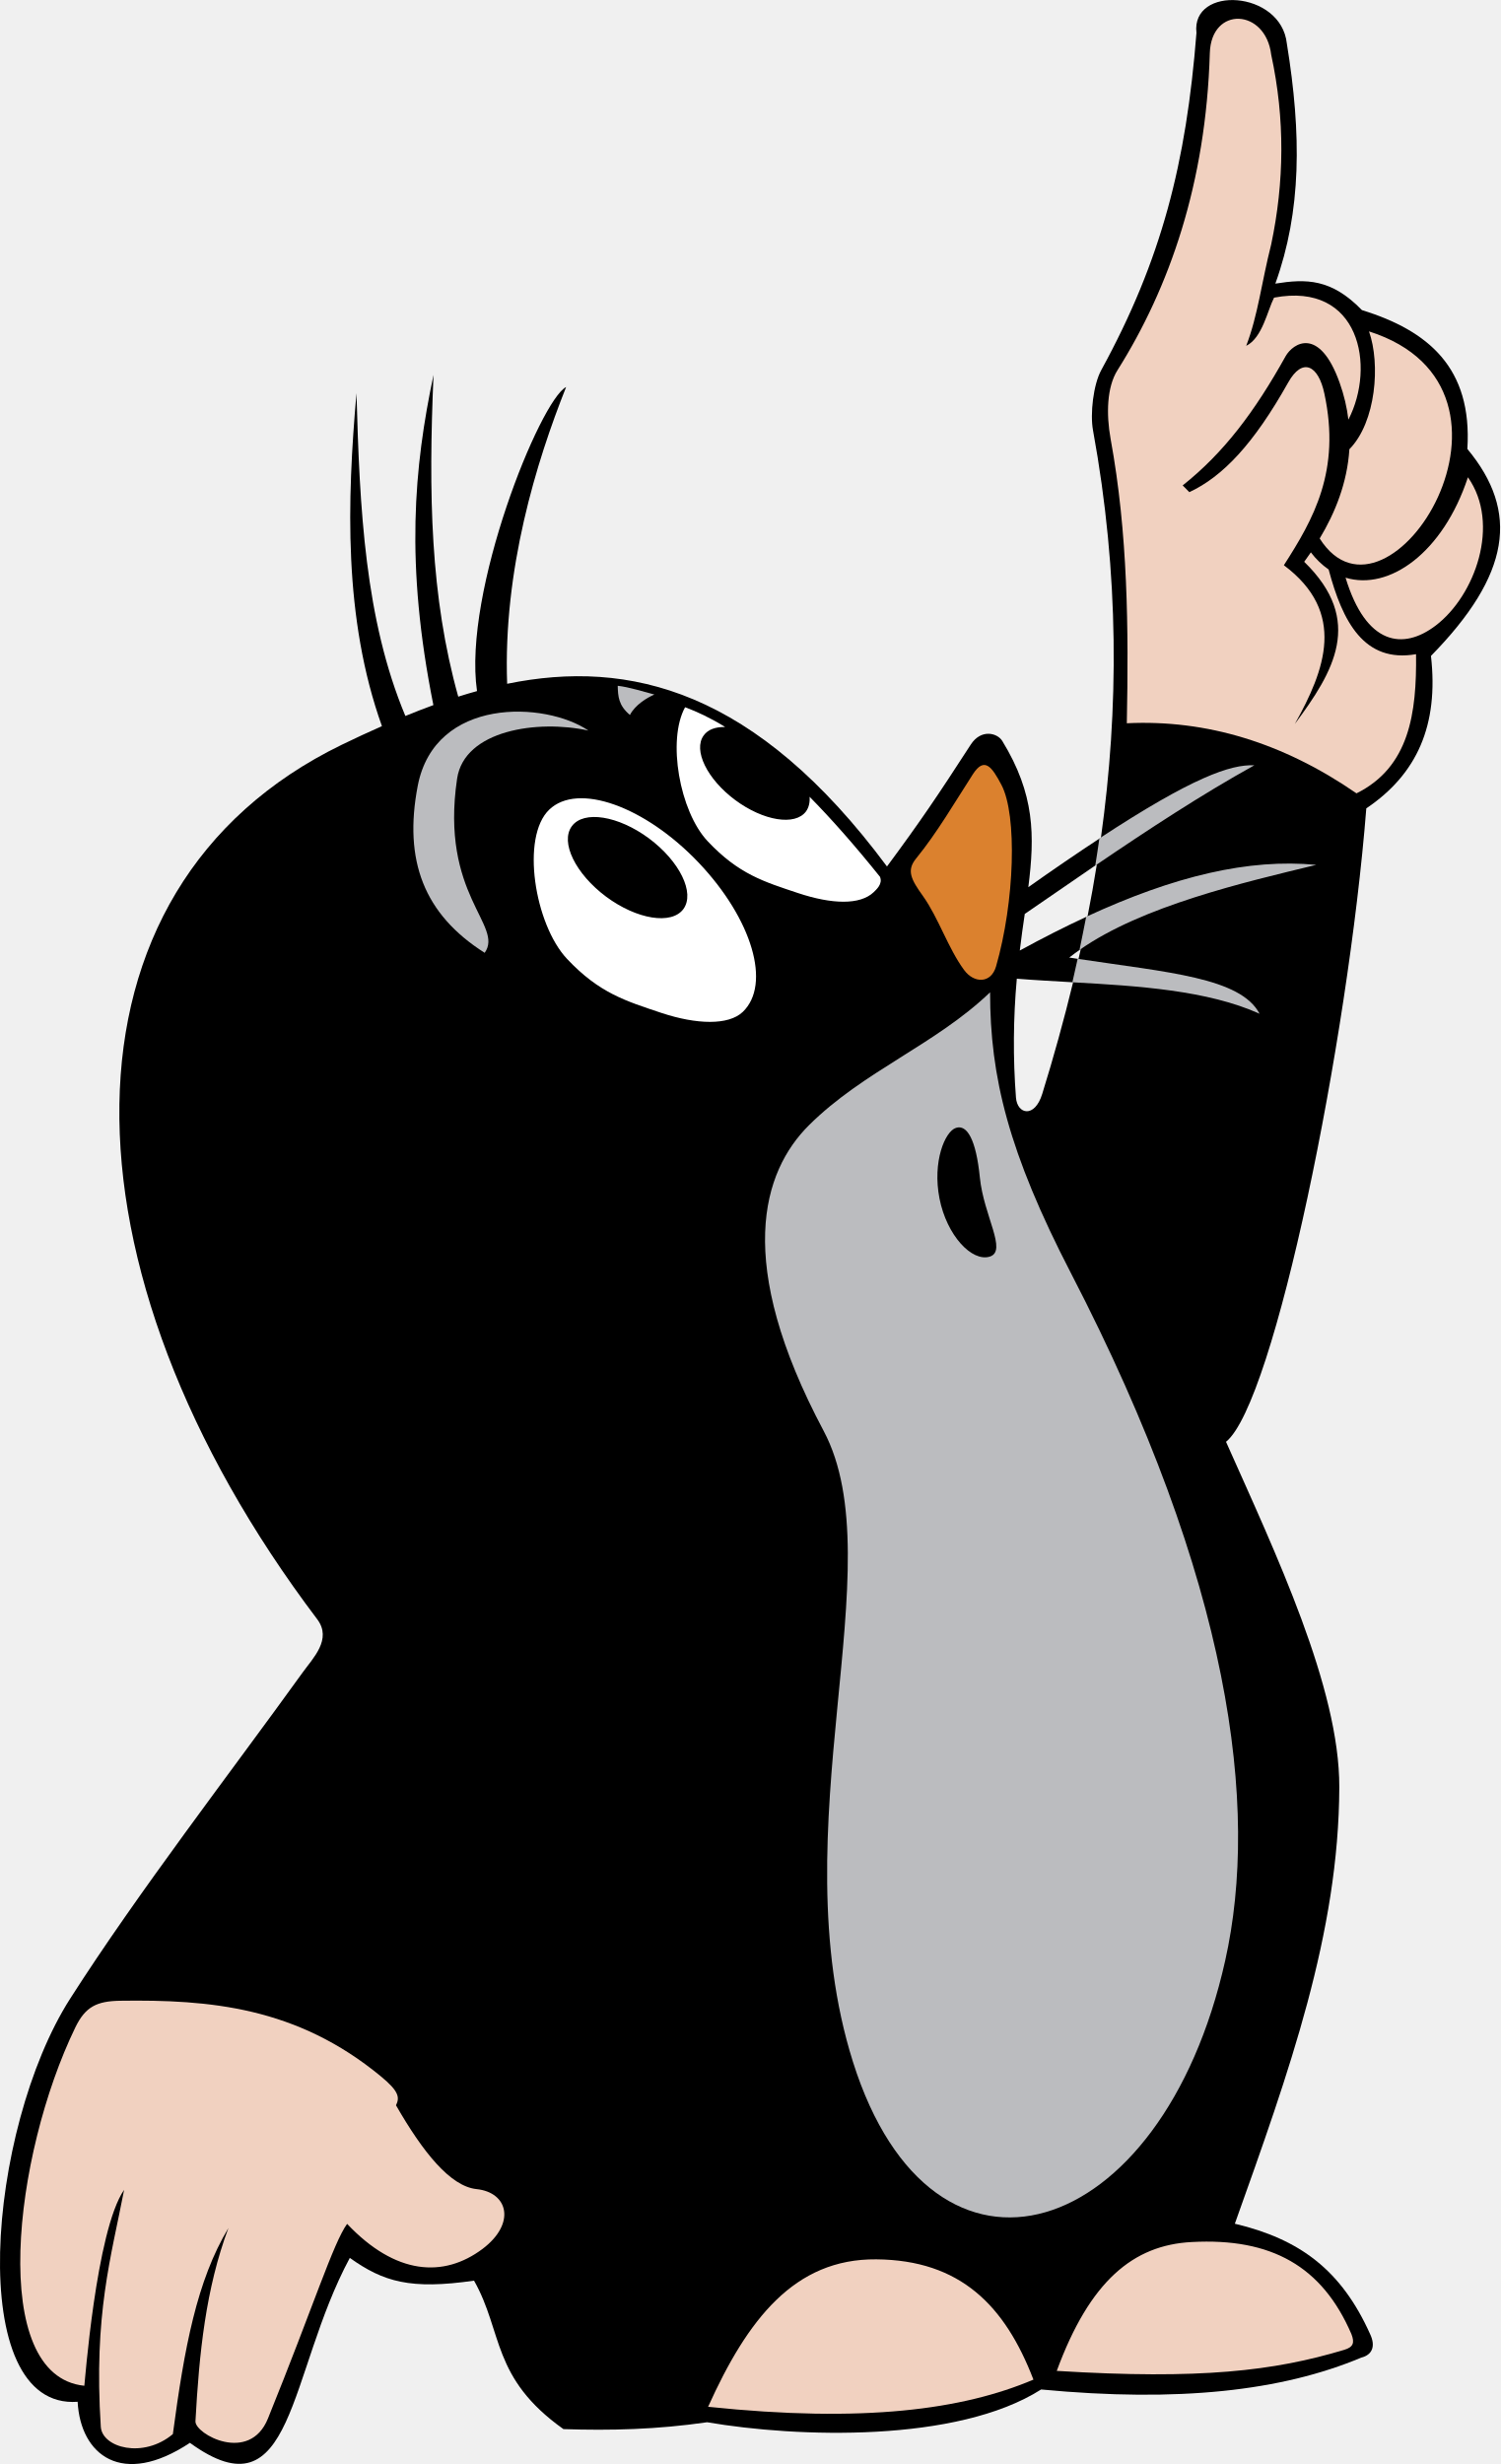
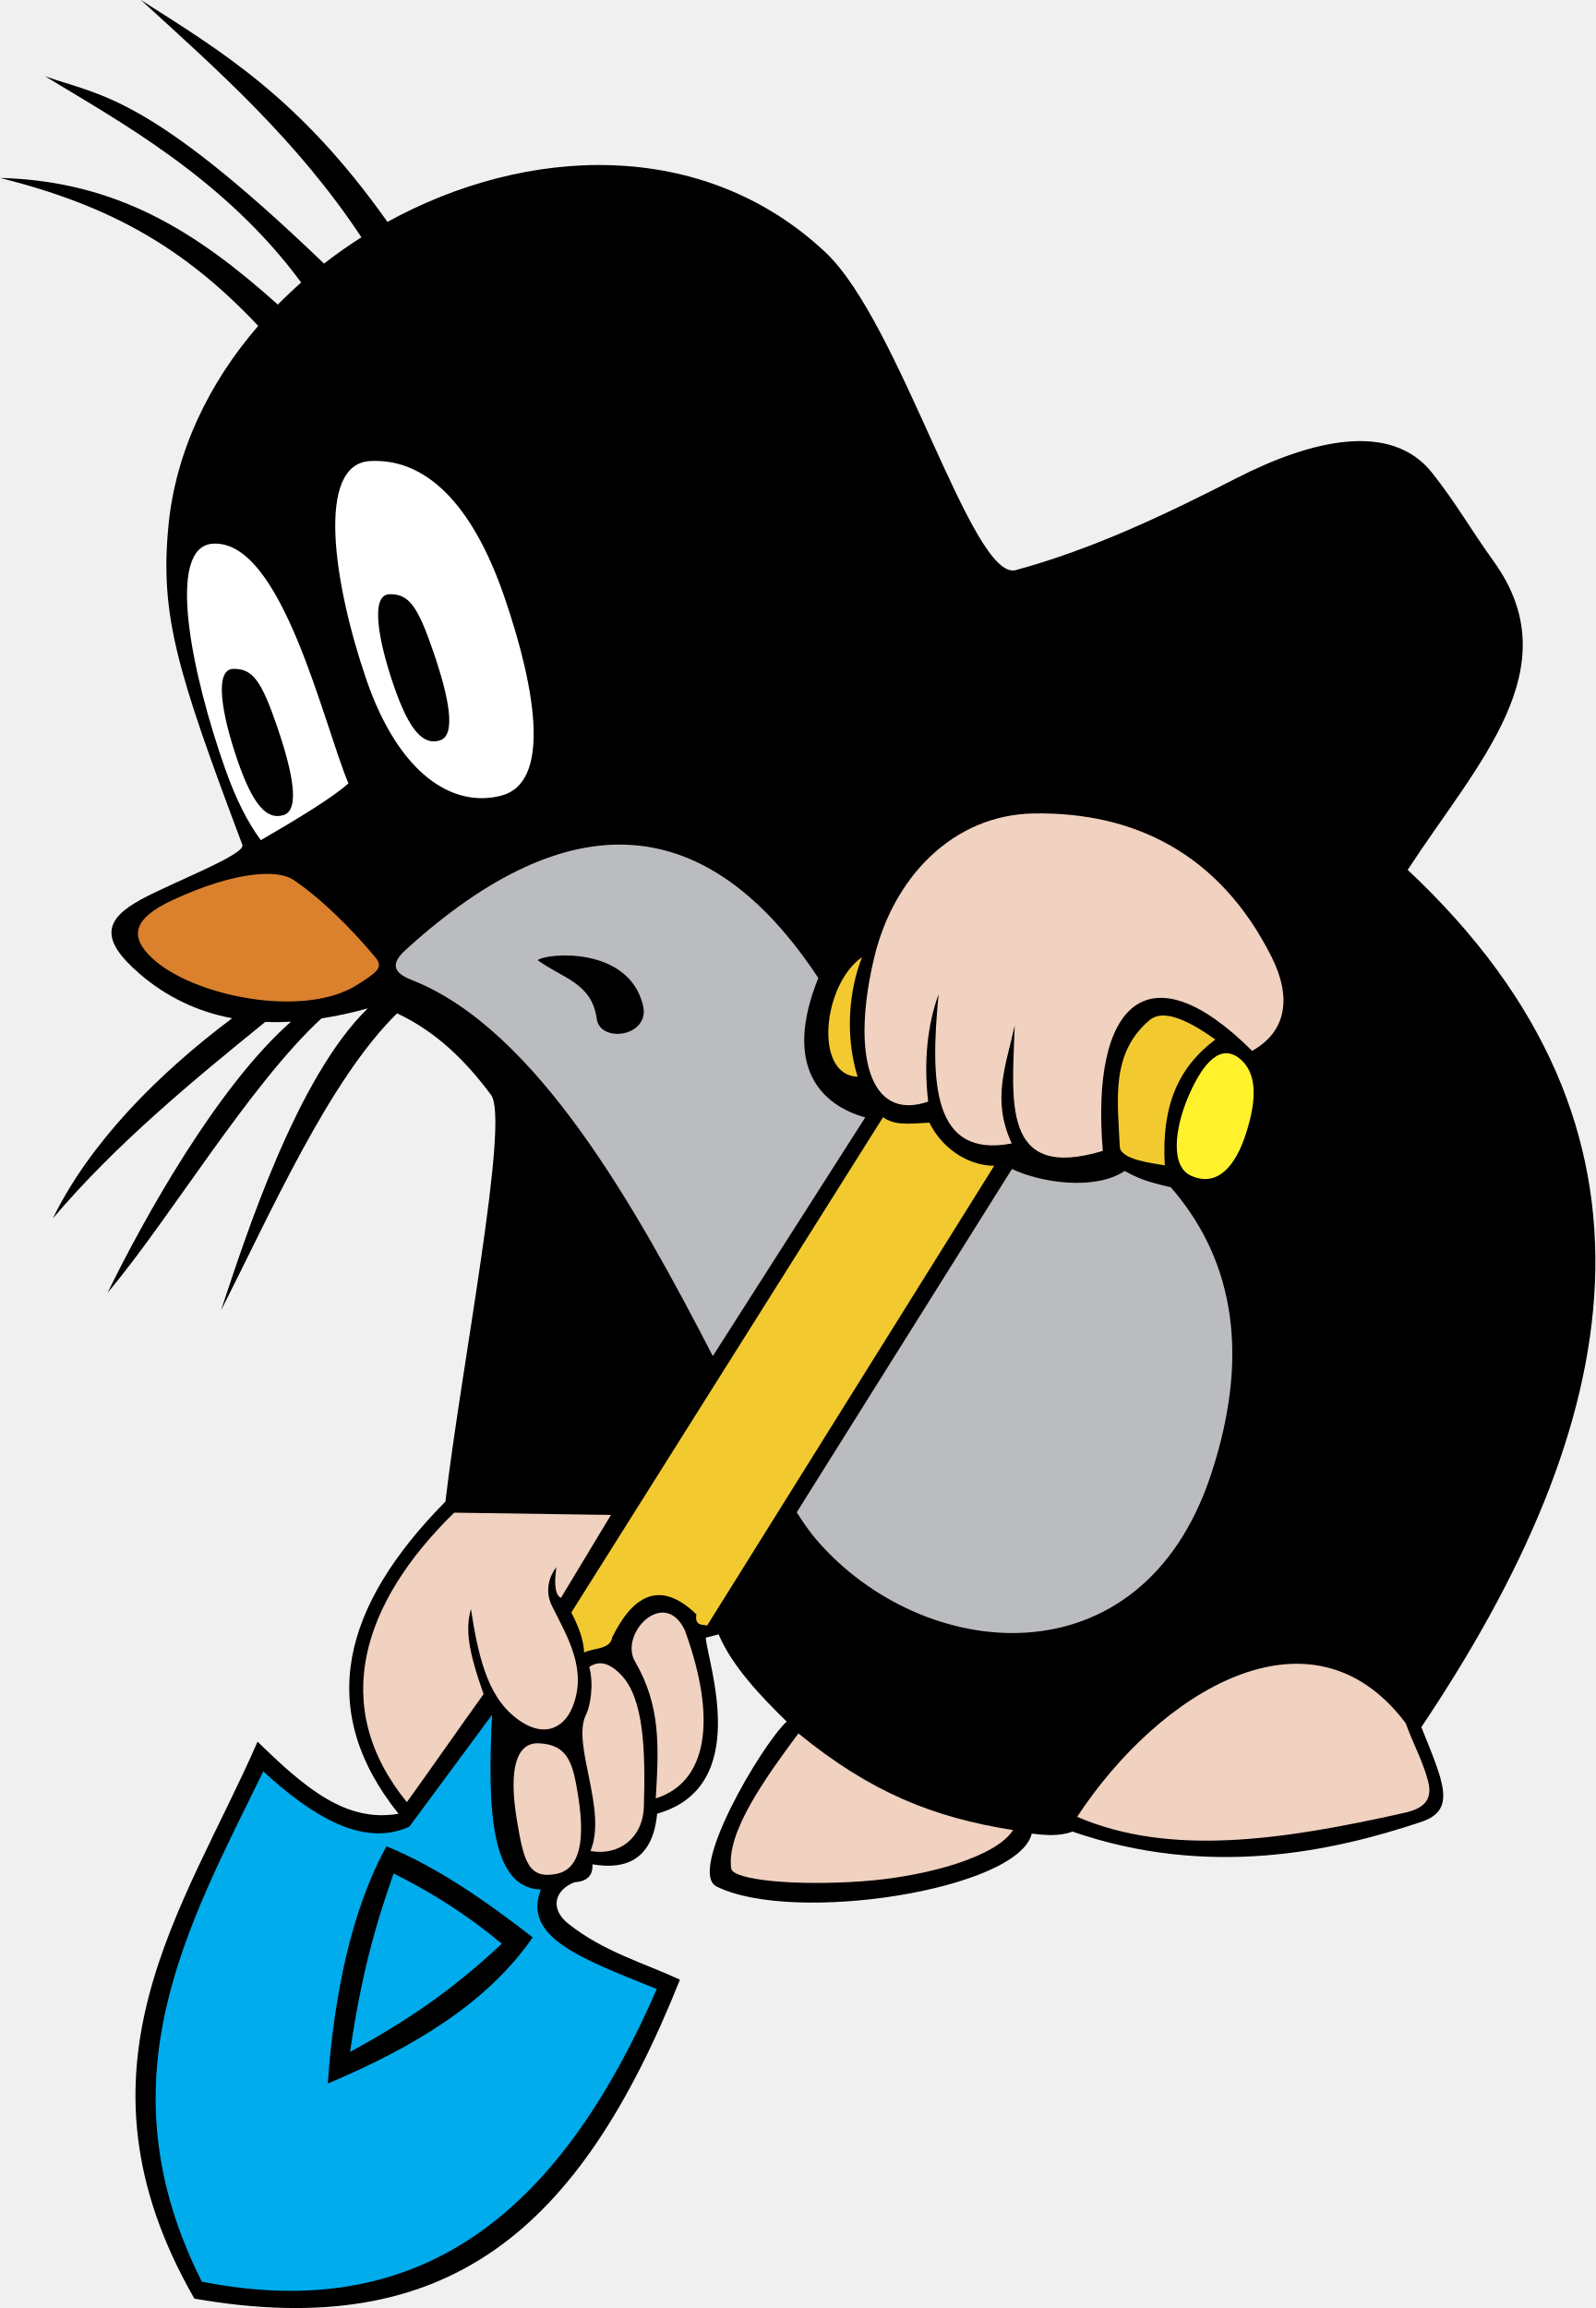
- <svg xmlns="http://www.w3.org/2000/svg" viewBox="348.27 0 104.89 172.28">
-   <g class="layer" display="inline">
-     <g clip-rule="evenodd" fill-rule="evenodd" id="svg_1" transform="translate(576.773 -0.996005) matrix(0.993784 0 0 1 -573.483 0.996005)">
-       <path d="m409.55,60.59c-9.23,-12.36 -18.12,-14.53 -26.73,-12.78c-0.29,-7.96 2.05,-15.51 4.15,-20.75c-1.82,0.92 -7.28,14.32 -6.27,21.26c-0.44,0.12 -0.88,0.25 -1.32,0.39c-1.97,-7 -2.1,-14.18 -1.74,-22.5c-1.37,6.46 -2.01,13.17 -0.01,23.09a54.4,54.4 0 0 0 -1.97,0.76c-2.84,-6.74 -3.22,-14.46 -3.44,-22.57c-0.66,7.51 -0.93,15.72 1.79,23.28c-0.95,0.42 -1.89,0.85 -2.82,1.3c-20.77,10.03 -20.39,36.62 -1.73,61.15c1.06,1.4 -0.31,2.72 -1.03,3.72c-5.08,7.01 -11.57,15.36 -16.36,22.81c-5.84,9.09 -7.47,28.76 0.53,28.18c0.2,3.72 3.12,6.02 7.9,2.87c7.35,5.3 6.87,-4.83 11.25,-12.93c2.38,1.68 4.26,2.23 8.74,1.59c2.05,3.6 1.21,6.79 6.29,10.38c3.29,0.11 6.58,0.03 10.11,-0.48c6.34,1.08 17.58,1.45 23.5,-2.29c9.67,0.91 16.91,0.11 22.53,-2.23c0.76,-0.19 1.03,-0.79 0.61,-1.66c-2.01,-4.44 -4.92,-6.62 -9.51,-7.7c3.83,-10.66 7.32,-20.31 7.35,-30.53c0.02,-6.94 -4.47,-16.33 -7.97,-24.14c3.41,-2.74 8.58,-28.02 9.87,-44.29c3.58,-2.4 5.1,-5.82 4.55,-10.66c5.6,-5.68 6.24,-10.07 2.56,-14.47c0.36,-5.68 -2.75,-8.27 -7.42,-9.71c-2.16,-2.21 -3.93,-2.19 -6.09,-1.85c1.84,-5.07 1.85,-10.42 0.81,-16.78c-0.4,-3.74 -6.75,-4.09 -6.36,-0.75c-0.72,9.09 -2.45,15.87 -6.7,23.58c-0.56,1.02 -0.79,3.06 -0.58,4.2c1.86,10.11 1.82,19.52 0.56,28.48a179.92,179.92 0 0 0 -5.11,3.47c0.46,-3.61 0.46,-6.5 -1.83,-10.22c-0.35,-0.57 -1.5,-0.86 -2.22,0.25c-2.35,3.61 -3.51,5.32 -5.9,8.53l0.01,0zm9.13,7.84c1.26,0.1 2.59,0.17 3.96,0.25a129.31,129.31 0 0 1 -2.17,7.8c-0.53,1.72 -1.76,1.44 -1.85,0.26a49.7,49.7 0 0 1 0.06,-8.31zm4.34,-1.38l-0.65,-0.1c0.26,-0.2 0.53,-0.4 0.81,-0.59l-0.16,0.69zm0.64,-2.99a79.63,79.63 0 0 0 -4.77,2.4c0.11,-0.91 0.23,-1.76 0.35,-2.56c1.68,-1.15 3.38,-2.31 5.07,-3.46a100,100 0 0 1 -0.65,3.62z" id="svg_13" />
-       <path d="m426.42,50.57c0.13,-6.61 0.08,-13.26 -1.14,-19.88c-0.32,-1.76 -0.26,-3.63 0.48,-4.8c3.66,-5.78 6.23,-13.07 6.5,-22.18c0.1,-3.31 3.93,-3.12 4.32,0.12c0.98,4.5 0.92,8.91 0,13.25c-0.7,2.75 -0.92,4.92 -1.76,7.1c1.14,-0.56 1.49,-2.46 1.96,-3.37c6.02,-1.13 7.17,4.8 5.23,8.53c-0.1,-0.84 -0.3,-1.7 -0.62,-2.59c-1.42,-3.95 -3.27,-2.77 -3.8,-1.84c-2.18,3.89 -4.35,6.75 -7.24,9.03l0.47,0.47c2.35,-1.09 4.52,-3.36 6.95,-7.66c1.01,-1.8 2.13,-1.21 2.55,0.77c1.17,5.41 -0.77,8.78 -2.85,12c4.44,3.3 2.9,7.32 0.77,11.1c2.72,-3.64 4.92,-7.22 0.66,-11.34c0.16,-0.22 0.31,-0.44 0.47,-0.66a5.46,5.46 0 0 0 1.25,1.2c0.98,3.65 2.49,6.55 6.15,5.92c0.05,4.11 -0.46,7.89 -4.19,9.73c-5.15,-3.53 -10.54,-5.17 -16.16,-4.9zm15.39,-10.18c3.07,0.93 6.86,-1.74 8.61,-7.02c2.32,3.27 0.5,8.28 -2.27,10.37c-2.29,1.73 -4.89,1.39 -6.34,-3.35zm-1.82,-2.74c1.09,-1.8 1.94,-3.9 2.09,-6.24c1.88,-1.9 2.19,-5.97 1.38,-8.24c12.76,4.04 1.33,22.02 -3.47,14.48zm-43.03,130.63c10.95,1.14 17.92,0.2 22.89,-1.9c-2,-5.17 -5.13,-8.36 -11.06,-8.41c-5.76,-0.05 -9.06,4.2 -11.83,10.31zm24.53,-2.51c10.12,0.62 15.3,0 20.22,-1.47c0.65,-0.19 0.75,-0.5 0.51,-1.11c-2.06,-4.74 -5.63,-6.73 -11.23,-6.43c-4.12,0.21 -7.17,2.72 -9.5,9.01zm-40.82,-12.71c-1.85,-0.19 -3.78,-2.59 -5.67,-5.86c0.27,-0.55 0.21,-0.98 -1.06,-2.02c-5.92,-4.86 -12.06,-5.38 -18.36,-5.29c-1.63,0.03 -2.43,0.41 -3.14,1.86c-4.36,8.93 -6.16,24.37 0.63,25.06c0.02,0.07 0.81,-10.85 2.8,-13.7c-0.91,4.71 -2.15,8.69 -1.64,16.57c0.1,1.46 2.98,2.25 5.07,0.51c0.81,-6.05 1.69,-10.74 3.91,-14.41c-1.6,4.24 -2.06,8.77 -2.32,13.51c-0.05,0.89 3.8,3 5.1,-0.19c3.22,-7.9 4.59,-12.26 5.57,-13.61c3.41,3.58 6.79,3.79 9.53,1.75c2.37,-1.78 1.8,-3.95 -0.42,-4.18z" fill="#f1d1c0" id="svg_14" />
-       <path d="m415.59,54.13c-1.31,2.02 -2.51,4.08 -4,5.9c-0.68,0.83 -0.36,1.45 0.5,2.64c1.09,1.53 1.76,3.64 2.88,5.15c0.68,0.93 1.89,0.98 2.25,-0.25c1.31,-4.52 1.5,-10.57 0.38,-12.69c-0.66,-1.24 -1.19,-2.01 -2.01,-0.75z" fill="#db812e" id="svg_15" />
-       <path d="m409.05,61.3c0.22,0.5 -0.26,0.9 -0.44,1.08c-0.96,0.91 -2.94,0.85 -5.33,0.06c-2.38,-0.79 -4.16,-1.31 -6.35,-3.62c-1.98,-2.09 -2.86,-7.08 -1.59,-9.37c0.85,0.31 1.79,0.75 2.82,1.38c-0.67,-0.01 -1.21,0.17 -1.51,0.59c-0.76,1.03 0.24,3.06 2.22,4.52c1.98,1.46 4.22,1.82 4.98,0.79c0.2,-0.28 0.28,-0.63 0.25,-1.02c1.5,1.51 3.14,3.35 4.95,5.59zm-23.27,-4.69c2.01,-1.92 6.73,-0.25 10.52,3.71c3.78,3.96 5.11,8.51 3.1,10.43c-1,0.95 -3.24,0.89 -5.73,0.07c-2.49,-0.83 -4.36,-1.37 -6.64,-3.78c-2.28,-2.42 -3.26,-8.51 -1.25,-10.43zm1.59,1.16c0.83,-1.13 3.27,-0.74 5.43,0.85c2.16,1.6 3.25,3.81 2.42,4.94c-0.83,1.12 -3.27,0.73 -5.43,-0.86c-2.16,-1.6 -3.25,-3.81 -2.42,-4.93z" fill="#fff" id="svg_16" />
-       <path d="m388.54,51.08c-3.04,-2.05 -10.8,-2.37 -12.01,3.86c-1.01,5.23 0.44,8.99 4.71,11.68c1.37,-1.92 -3.16,-4.05 -1.94,-12.18c0.51,-3.39 5.66,-4.14 9.24,-3.36zm2.92,-1.09c0.36,-0.71 1.23,-1.22 1.72,-1.43c-0.66,-0.17 -1.81,-0.53 -2.58,-0.61c0.02,0.73 0.05,1.37 0.86,2.04zm25.34,19.39c-3.85,3.67 -8.92,5.51 -12.75,9.3c-3.28,3.25 -5.27,9.58 1.04,21.37c5,9.35 -3.14,27.72 2.06,44.11c5.63,17.73 21.75,12.67 26.19,-7.07c2.42,-10.74 0.4,-26.48 -10.85,-48.07c-4.4,-8.45 -5.69,-13.73 -5.69,-19.64zm-2.4,9.48c0.77,-0.25 1.41,0.79 1.68,3.47s1.95,5.14 0.7,5.53c-1.26,0.39 -3.03,-1.48 -3.54,-4.06c-0.51,-2.58 0.39,-4.7 1.16,-4.94zm9.8,-18.34c3.73,-2.52 7.47,-4.96 11.19,-7.01c-1.65,-0.08 -4.36,0.84 -10.9,5.11c-0.09,0.64 -0.19,1.27 -0.29,1.9zm-1.61,8.16c4.59,0.25 9.52,0.56 13.17,2.2c-1.34,-2.53 -6.45,-2.89 -12.8,-3.84c-0.12,0.55 -0.24,1.09 -0.37,1.64zm0.5,-2.26c4.41,-3.08 11.59,-4.73 16.66,-5.95c-4.75,-0.45 -9.97,0.77 -16.19,3.63c-0.15,0.78 -0.31,1.55 -0.47,2.32z" fill="#bbbcbf" id="svg_17" />
-     </g>
+ <svg xmlns="http://www.w3.org/2000/svg" viewBox="473.09 21.83 102.68 148.53">
+   <g fill-rule="evenodd" clip-rule="evenodd">
+     <path d="M564.572 132.977c13.05-19.441 17.036-38.394-.88-55.167 4.496-6.893 10.495-12.953 5.549-19.835-1.595-2.219-2.342-3.639-3.964-5.701-2.648-3.366-7.813-2.124-12.603.328-4.651 2.38-9.244 4.562-14.201 5.916-2.819.77-7.418-15.92-12.269-20.465-7.874-7.379-19.211-6.874-28.176-1.942-5.704-8.065-10.769-11.018-15.872-14.283 4.996 4.564 10.049 9.015 14.197 15.273a30.905 30.905 0 0 0-2.409 1.693c-11.318-10.881-14.343-10.779-17.955-12.058 4.745 2.891 11.538 6.56 16.485 13.274-.518.457-1.019.932-1.501 1.422-5.186-4.645-10.311-7.955-17.879-8.151 7.074 1.769 11.839 4.462 16.616 9.519-3.179 3.679-5.326 8.106-5.781 12.896-.548 5.76.569 9.345 4.757 20.493.289.607-4.411 2.384-6.497 3.514-2.4 1.298-2.682 2.579-.122 4.787a12.512 12.512 0 0 0 5.967 2.867c-4.849 3.636-9.181 8.055-11.542 12.881 4.018-4.743 8.986-8.846 13.673-12.644a16.9 16.9 0 0 0 1.655-.015c-4.784 4.213-9.501 12.733-11.804 17.441 3.937-4.648 9.122-13.38 13.763-17.649a26.356 26.356 0 0 0 2.982-.648c-4.573 4.452-7.841 14.604-9.445 19.431 3.181-6.225 6.924-14.789 11.331-19.111 2.472 1.155 4.385 3.008 6.05 5.252 1.217 1.643-1.915 17.467-2.938 26.166-6.608 6.701-8.416 13.348-3.019 20.092-3.397.59-6.029-1.677-9.072-4.638-4.695 10.758-12.614 20.969-4.066 35.842 16.288 2.836 24.787-4.333 31.251-20.527-2.347-1.086-4.895-1.791-7.166-3.584-1.284-1.015-.841-2.216.384-2.688.806-.045 1.189-.429 1.151-1.151 2.219.378 3.886-.354 4.163-3.258 6.147-1.743 3.246-9.71 3.129-11.327l.826-.214c.855 2.011 2.645 3.916 4.382 5.61-1.673 1.584-6.403 9.668-4.511 10.615 4.92 2.464 19.414.223 20.287-3.403.737.093 1.764.203 2.616-.13 8.759 3.023 16.739 1.291 22.462-.627 2.297-.772 1.4-2.579-.004-6.096z" />
+     <path d="M484.212 79.748c4.164-1.925 6.8-1.94 7.745-1.307 1.779 1.191 3.714 3.105 5.298 5.006.54.648.098.948-1.172 1.759-3.438 2.194-10.619.739-13.235-1.747-1.441-1.368-1.191-2.53 1.364-3.711z" fill="#db812e" />
+     <path d="M524.369 119.156c.445.701.866 1.295 1.26 1.754 6.819 7.939 20.892 9.395 25.391-4.146 2.782-8.375 1.091-14.315-2.571-18.527-1.652-.38-2.171-.612-2.969-1.05-1.911 1.28-5.413.756-7.258-.128l-13.853 22.097zM499.591 84.897c8.057 3.157 14.512 14.791 19.379 24.201l9.809-15.357c-2.813-.785-5.334-3.229-3.02-8.973-7.125-10.795-15.998-11.421-26.557-1.813-.991.901-.807 1.474.389 1.942zm8.109-1.274c.552-.464 5.85-.932 6.776 2.908.485 2.014-2.765 2.47-2.98.855-.308-2.305-2.226-2.61-3.796-3.763z" fill="#bbbcbf" />
+     <path d="M486.79 56.818c4.449-.279 7.11 11.6 8.726 15.424-.976.893-3.275 2.285-5.637 3.656-.823-1.103-1.589-2.592-2.278-4.538-2.174-6.139-3.871-14.349-.811-14.542zm1.314 8.057c1.242-.028 1.811.758 2.823 3.715s1.479 5.355.423 5.692c-1.058.337-1.97-.589-2.982-3.546-1.013-2.957-1.506-5.832-.264-5.861zM496.91 51.501c3.51-.192 6.552 2.637 8.654 8.776 2.103 6.14 2.938 11.916-.187 12.749s-6.616-1.355-8.719-7.495c-2.1-6.139-3.258-13.838.252-14.03zm1.252 8.569c1.242-.028 1.811.758 2.823 3.715s1.479 5.355.423 5.692c-1.058.337-1.97-.589-2.982-3.546-1.013-2.957-1.506-5.832-.264-5.861z" fill="#fff" />
+     <path d="M502.32 119.176l10.093.146-3.219 5.338c-.456-.226-.407-1.177-.292-1.975-.385.475-.809 1.447-.28 2.505 1.002 2.005 2.316 4.135 1.286 6.564-.544 1.284-1.899 2.083-3.798.481-1.663-1.403-2.248-3.864-2.711-6.862-.354 1.316-.195 2.606.816 5.483-1.511 2.097-3.426 4.855-4.938 6.951-5.053-6.209-2.844-12.863 3.043-18.631zM513.961 128.755c1.651 2.835 1.537 5.41 1.337 8.81 3.283-1.036 3.996-4.986 1.871-10.821-1.325-2.799-4.246.229-3.208 2.011z" fill="#f1d1c0" />
+     <path d="M511.093 140.952c1.856.33 3.379-.859 3.438-2.853.104-3.561.018-6.943-1.462-8.481-.828-.861-1.462-.898-2.054-.516.312 1.147.062 2.543-.198 3.052-.973 1.903 1.392 6.129.276 8.798zM507.774 134.018c-1.43-.066-1.967 1.614-1.421 4.914.446 2.701.749 3.851 2.567 3.487 1.203-.24 1.934-1.539 1.387-4.977-.332-2.092-.62-3.337-2.533-3.424zM553.68 89.458c-6.708-6.684-10.401-3.023-9.609 6.438-6.575 1.982-5.821-3.257-5.67-8.071-.592 2.675-1.489 4.788-.192 7.591-5.106.978-5.261-3.897-4.708-9.609-.736 2.05-.961 4.356-.673 6.918-3.875 1.329-4.933-3.22-3.459-9.321 1.223-5.064 5.015-9.145 10.281-9.225 6.395-.098 11.925 2.547 15.279 9.225 1.341 2.668.928 4.837-1.249 6.054z" fill="#f1d1c0" />
+     <path d="M529.924 93.73l-20.061 31.87c.476.927.794 1.778.823 2.576.603-.301 1.69-.186 1.806-.973 1.311-2.665 3.052-3.766 5.418-1.486-.116.77.389.646.694.723l18.473-29.585c-1.842-.022-3.438-1.273-4.167-2.778-1.505.093-2.246.162-2.986-.347zM528.573 83.431c-2.544 1.759-3.114 7.603-.285 7.692-.855-2.785-.508-5.7.285-7.692zM551.313 88.73c-1.797-1.29-3.379-1.98-4.234-1.252-2.515 2.139-2.055 5.121-1.916 8.139.038.835 2.021 1.059 2.896 1.207-.222-3.816.863-6.305 3.254-8.094z" fill="#f2ca30" />
+     <path d="M552.963 90.027c-1.246-1.107-2.413.096-3.388 2.37-.875 2.043-1.174 4.495.179 5.099 1.719.766 2.867-.669 3.521-2.684.779-2.398.639-3.939-.312-4.785z" fill="#fff22d" />
+     <path d="M490.035 135.828c3.082 2.823 6.396 4.928 9.402 3.555l5.324-7.202c-.285 5.86-.161 11.155 3.139 11.249-1.168 3.035 2.417 4.382 7.463 6.402-6.001 13.775-14.665 21.722-29.283 18.834-6.53-12.98-.97-22.77 3.955-32.838zm7.933 4.82c3.212 1.311 6.399 3.521 9.406 5.86-2.891 4.194-7.62 7.062-13.185 9.406.386-5.67 1.543-11.241 3.779-15.266z" fill="#00acec" />
+     <path d="M524.476 133.382c4.633 3.781 8.659 5.407 13.816 6.22-1.051 1.698-5.493 2.999-9.736 3.3-4.23.3-8.24-.073-8.402-.812-.344-2.362 2.286-5.953 4.322-8.708zM542.417 138.751c5.265-8.022 15.057-14.134 21.15-6.024.458 1.288 1.093 2.411 1.44 3.732.33 1.255-.355 1.771-1.506 2.03-7.93 1.783-15.123 2.823-21.084.262z" fill="#f1d1c0" />
+     <path d="M498.425 142.396c2.411 1.206 4.642 2.592 6.963 4.521-2.902 2.712-5.66 4.731-9.767 6.963.678-4.673 1.553-7.958 2.804-11.484z" fill="#00acec" />
  </g>
</svg>
